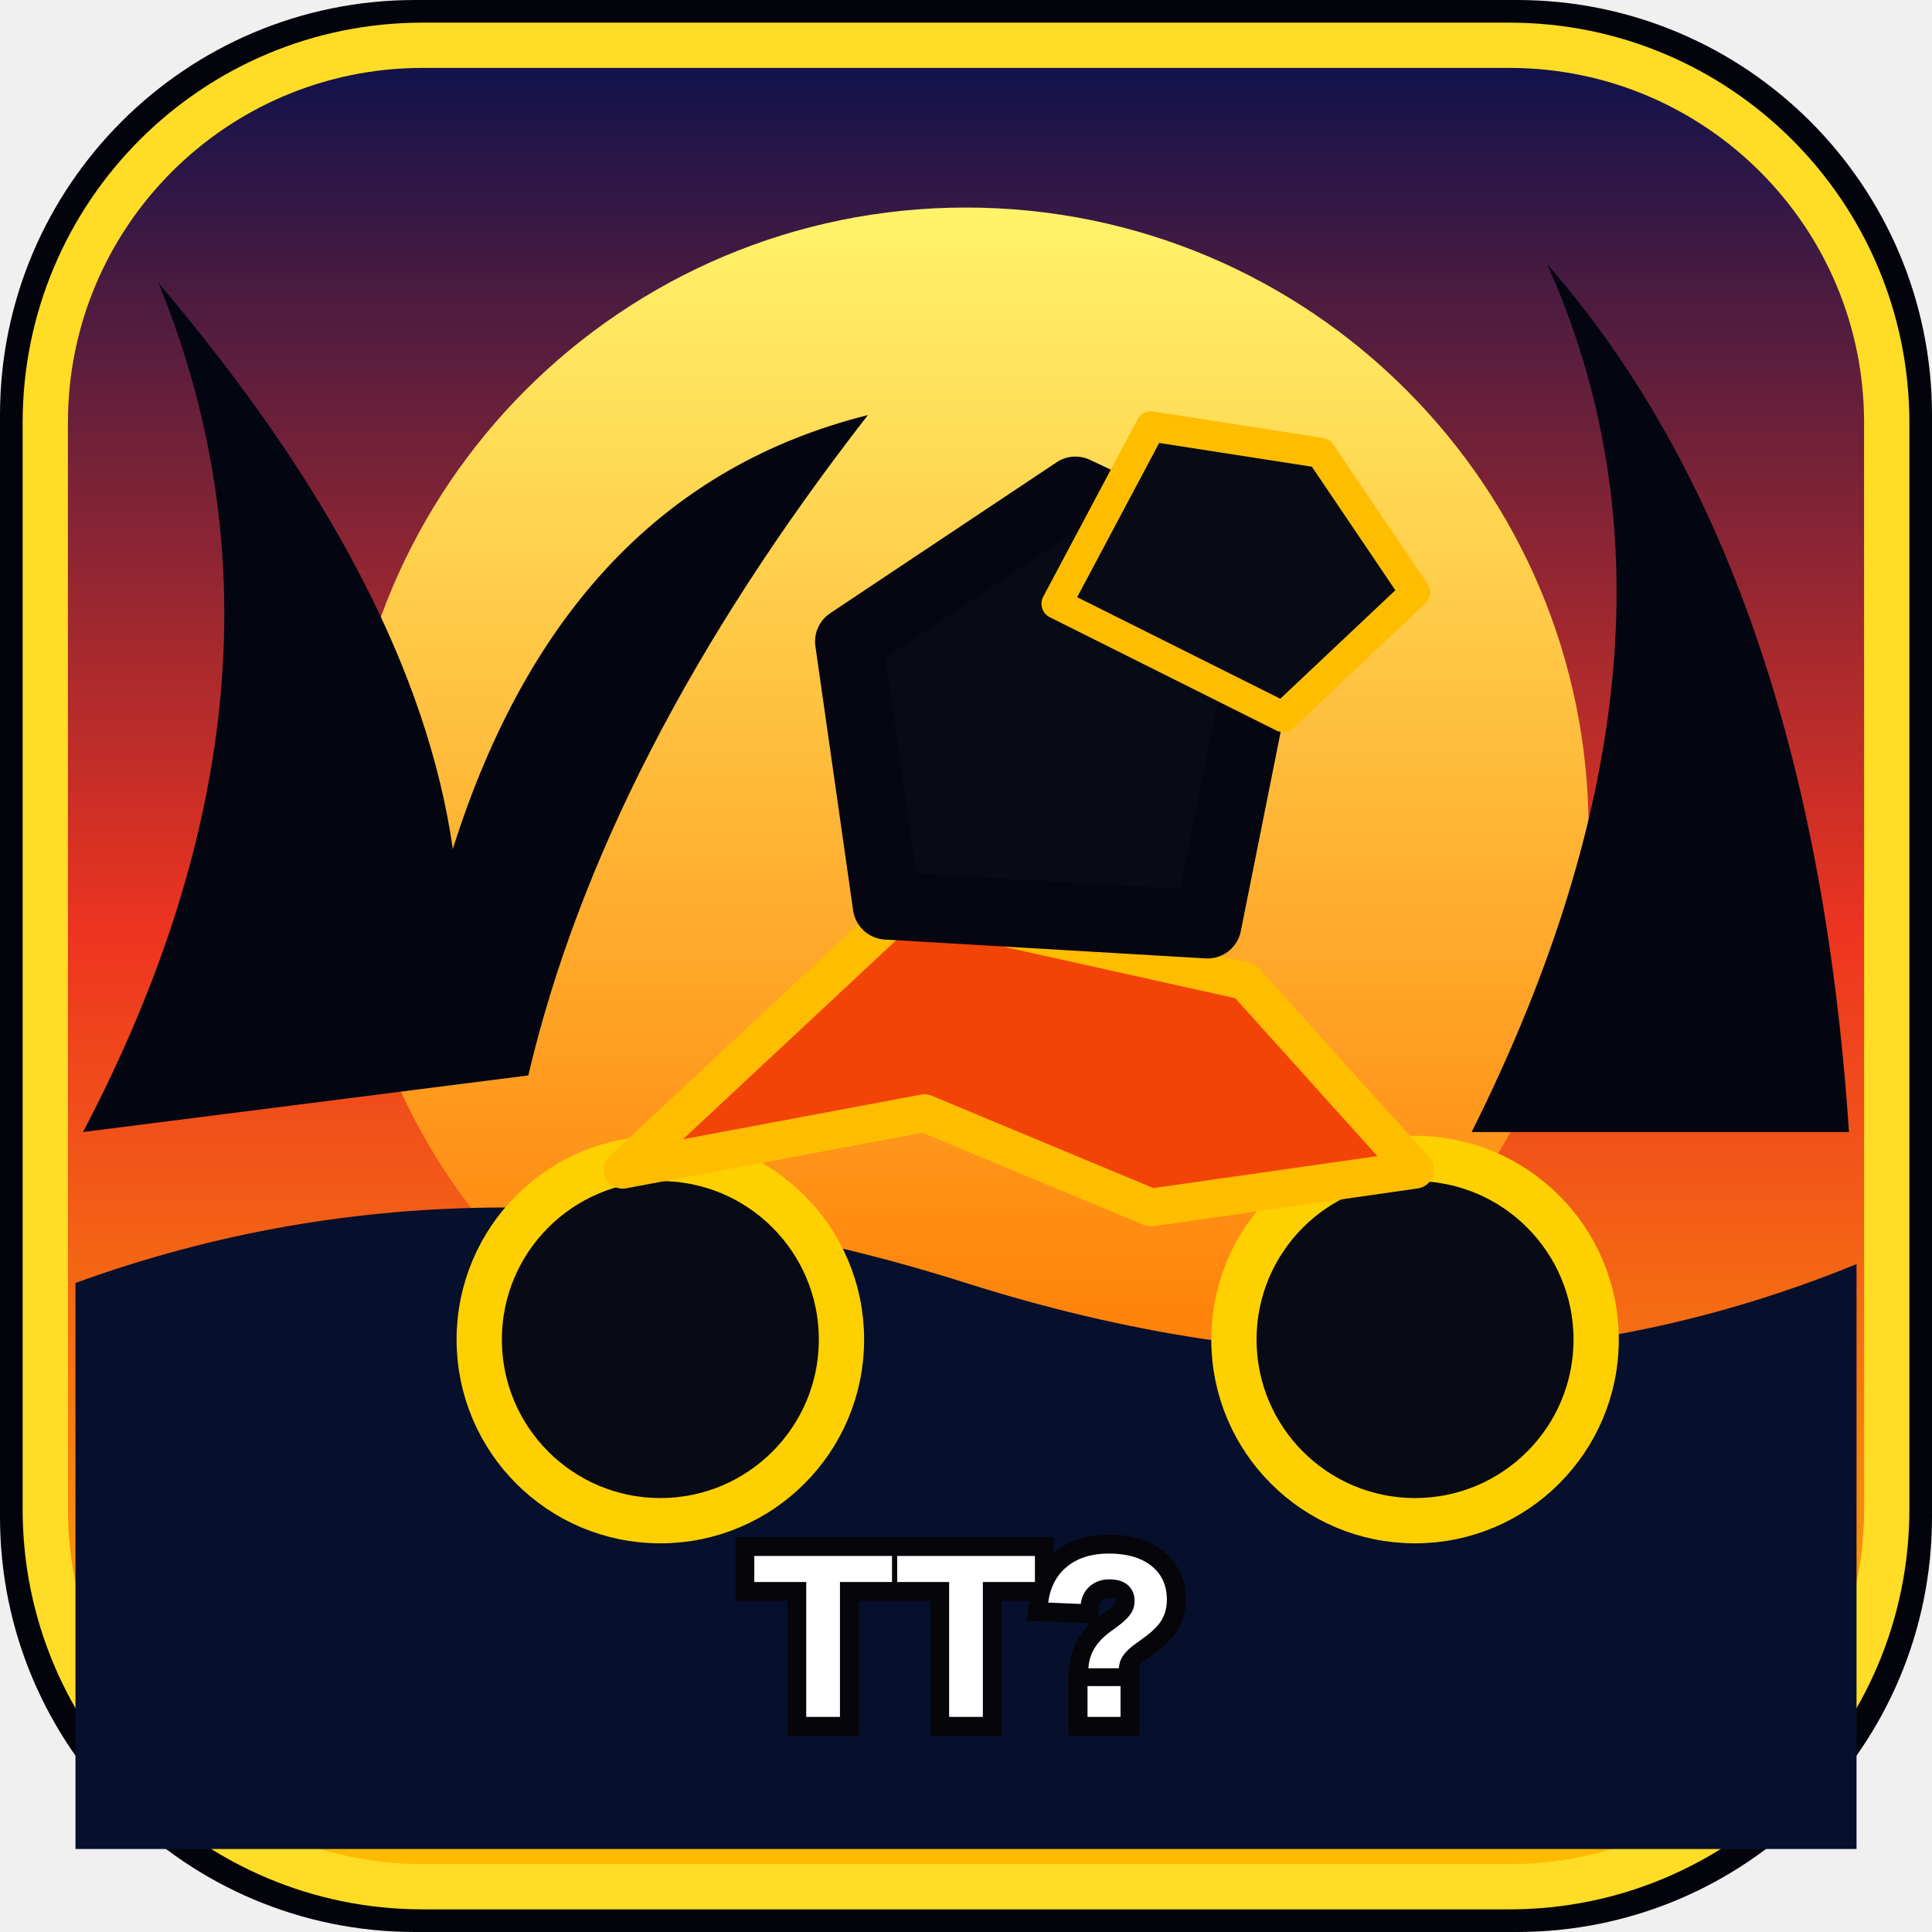
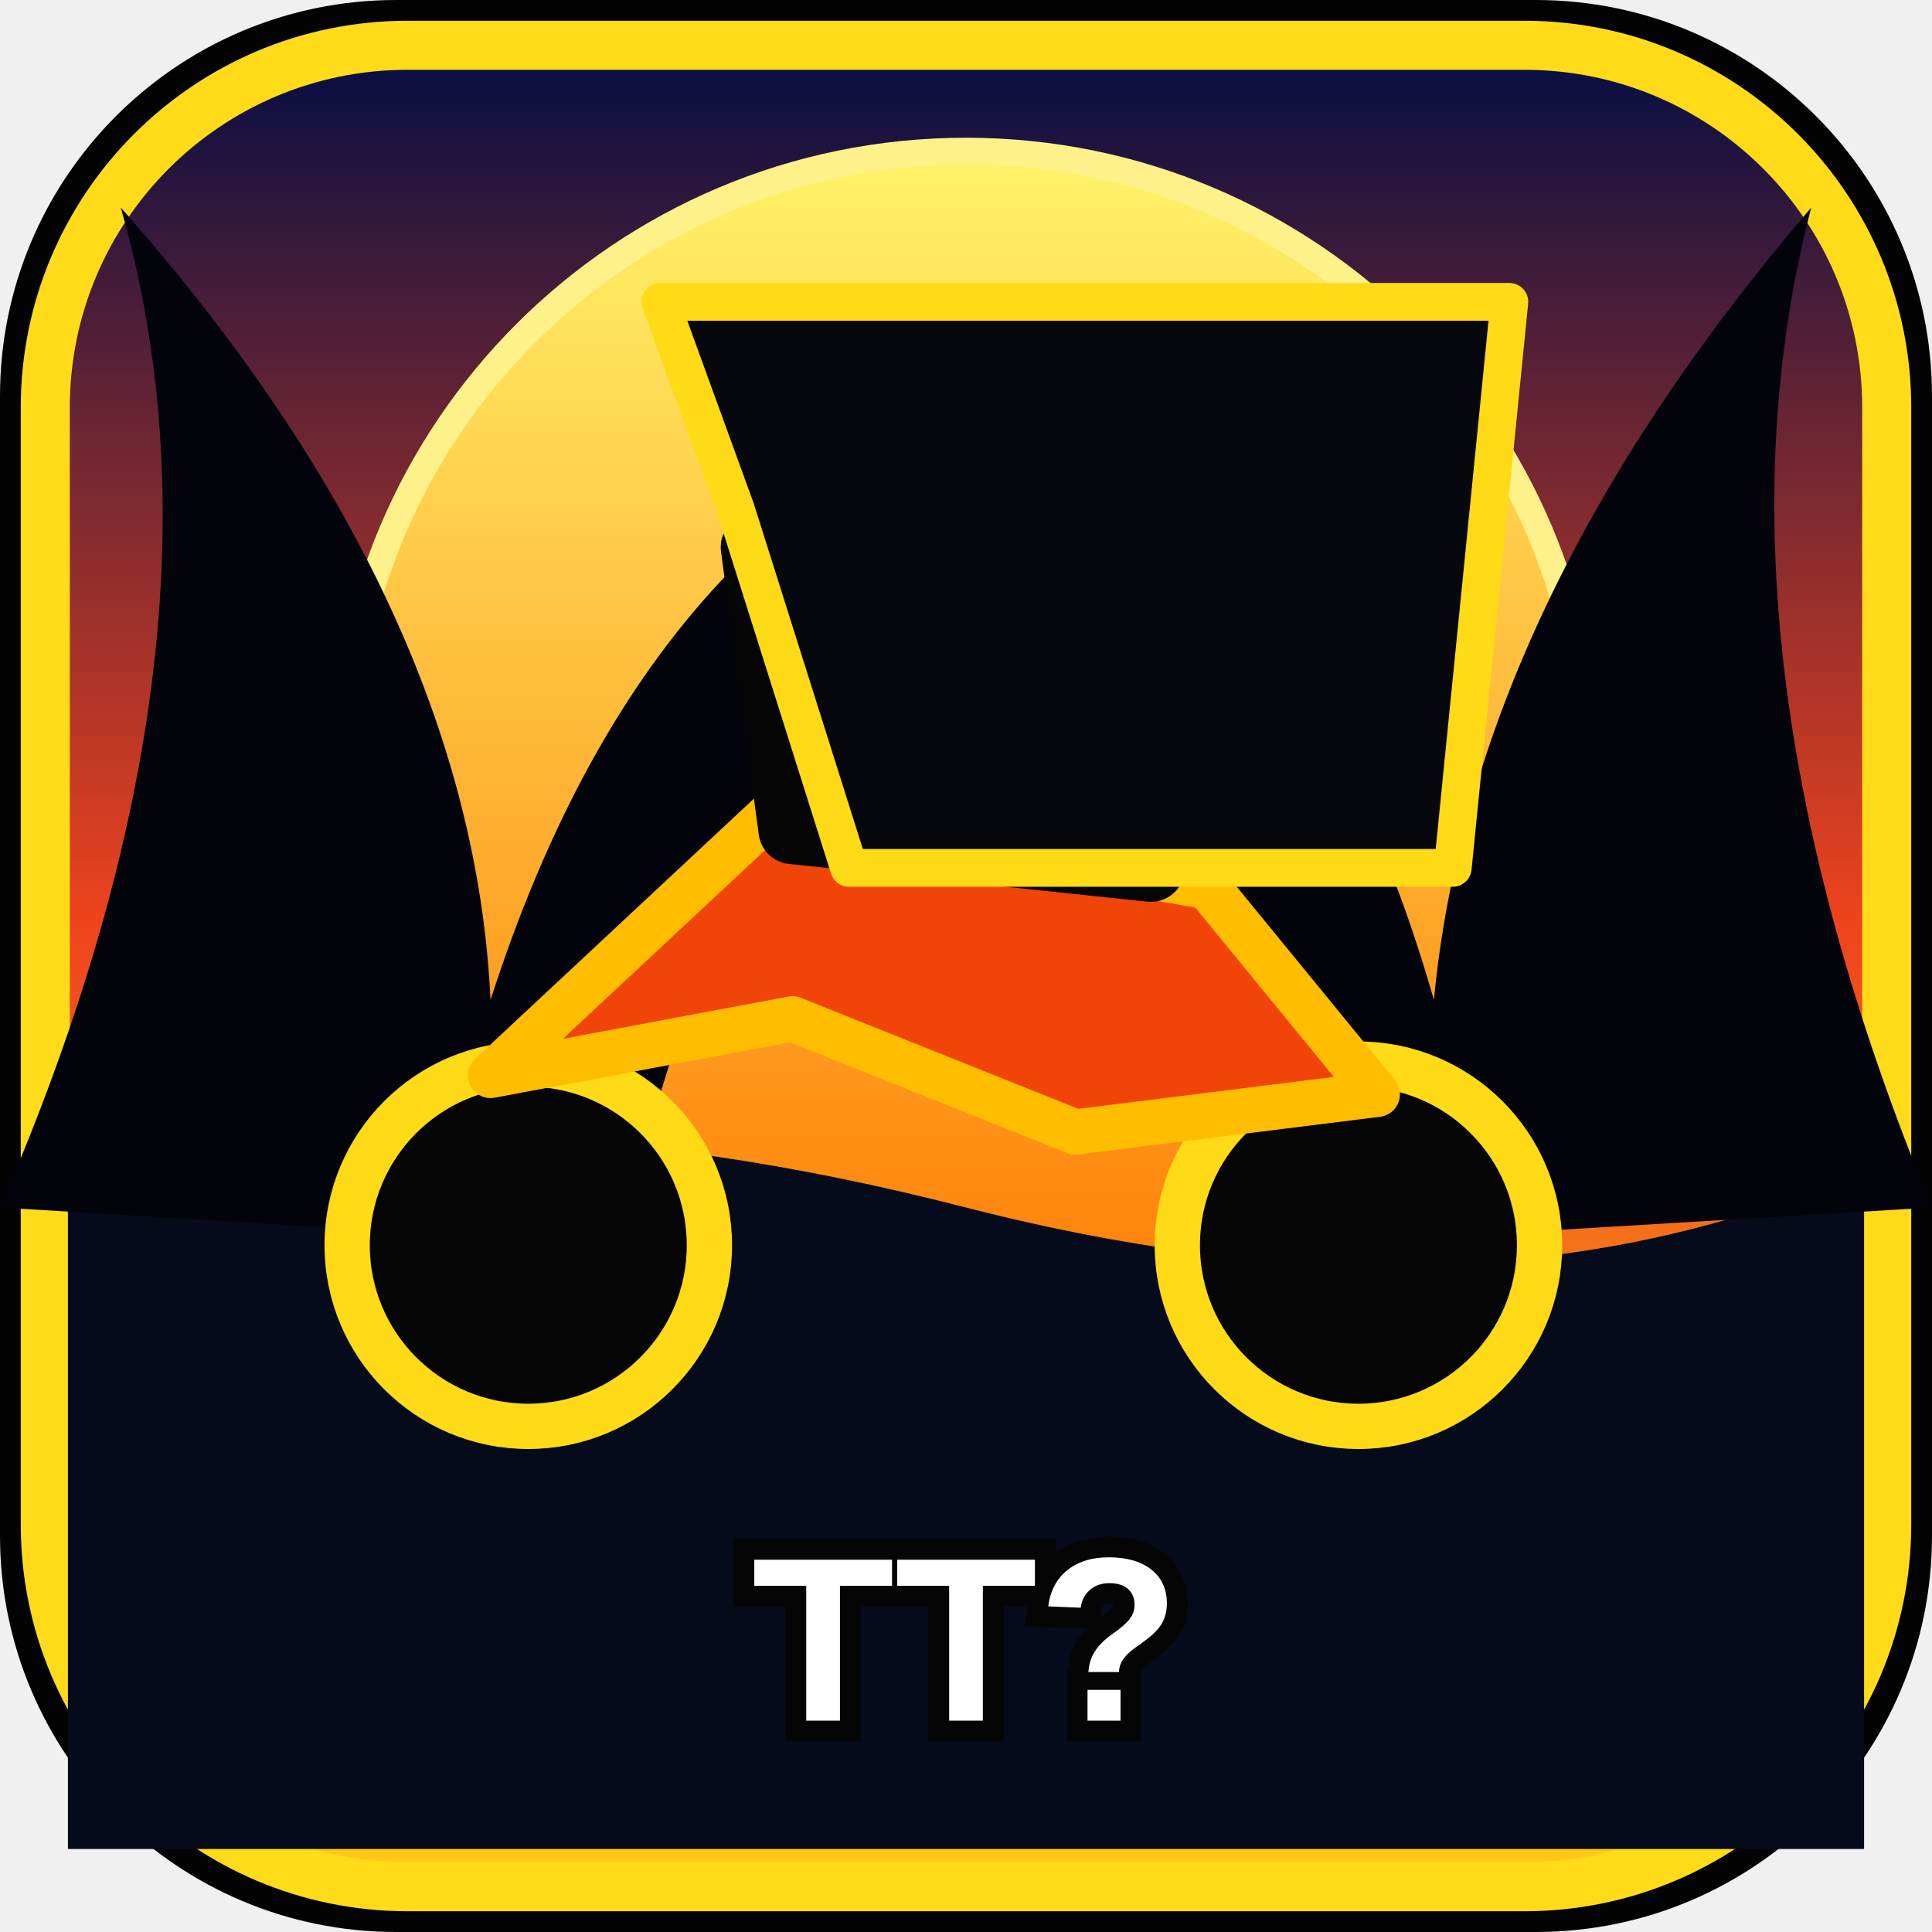
<svg xmlns="http://www.w3.org/2000/svg" viewBox="0 0 512 512">
  <defs>
-     <linearGradient id="s" x2="0" y2="1">
-       <stop stop-color="#10124c" />
-       <stop offset=".48" stop-color="#ed3420" />
-       <stop offset="1" stop-color="#ffbd00" />
+     <linearGradient id="sky" x2="0" y2="1">
+       <stop stop-color="#080e43" />
+       <stop offset=".48" stop-color="#f0441d" />
+       <stop offset="1" stop-color="#ffca16" />
    </linearGradient>
    <linearGradient id="g" x2="0" y2="1">
      <stop stop-color="#fff36a" />
      <stop offset="1" stop-color="#ff7600" />
    </linearGradient>
  </defs>
-   <rect width="512" height="512" rx="110" fill="#03040b" />
-   <rect x="12" y="12" width="488" height="488" rx="100" fill="url(#s)" stroke="#ffdc26" stroke-width="12" />
-   <circle cx="256" cy="220" r="165" fill="url(#g)" />
-   <path d="M20 340Q130 300 256 340T492 335V490H20Z" fill="#06102c" />
-   <g fill="#030611">
-     <path d="M22 300Q85 180 42 75Q110 155 120 225Q150 130 230 110Q160 200 140 285Z" />
-     <path d="M390 300Q455 170 410 70Q480 150 490 300Z" />
+   <rect width="512" height="512" rx="105" fill="#030303" />
+   <rect x="12" y="12" width="488" height="488" rx="96" fill="url(#sky)" stroke="#ffdb19" stroke-width="13" />
+   <circle cx="256" cy="205" r="165" fill="url(#g)" stroke="#fff18a" stroke-width="7" />
+   <path d="M18 315Q120 285 256 320T494 310V490H18Z" fill="#050b1a" />
+   <g fill="#03040b">
+     <path d="M0 320Q65 170 32 55Q125 160 130 265Q175 125 285 100Q190 205 165 330Z" />
+     <path d="M512 320Q450 170 480 55Q390 160 380 265Q340 125 230 100Q320 205 345 330Z" />
  </g>
-   <g transform="translate(100 95)" stroke="#050611" stroke-width="18" stroke-linejoin="round">
-     <circle cx="75" cy="260" r="48" fill="#080b15" stroke="#ffd000" stroke-width="12" />
-     <circle cx="275" cy="260" r="48" fill="#080b15" stroke="#ffd000" stroke-width="12" />
-     <path d="M65 215L140 145L230 165L275 215L205 225L145 200Z" fill="#f34408" stroke="#ffbd00" stroke-width="10" />
-     <path d="M135 145L125 75L185 35L238 60L220 150Z" fill="#080b16" />
-     <path d="M180 65L205 18L250 25L275 62L240 95Z" fill="#080b16" stroke="#ffbd00" stroke-width="8" />
+   <g transform="translate(75 75)" stroke="#050505" stroke-width="18" stroke-linejoin="round">
+     <circle cx="65" cy="255" r="48" fill="#050505" stroke="#ffda16" stroke-width="12" />
+     <circle cx="285" cy="255" r="48" fill="#050505" stroke="#ffda16" stroke-width="12" />
+     <path d="M55 210L130 140L245 160L290 215L210 225L135 195Z" fill="#f04408" stroke="#ffbd00" stroke-width="12" />
+     <path d="M135 145L125 70L190 25L245 60L230 155Z" fill="#080b15" />
+     <path d="M175 55L205 5L255 15L280 60L240 105Z" fill="#080b15" stroke="#ffda16" stroke-width="10" />
+     <path d="M120 60L100 5L325 5L310 155L150 155Z" fill="#07080d" stroke="#ffda16" stroke-width="10" />
  </g>
-   <text x="256" y="455" text-anchor="middle" font-family="Arial Black,Arial,sans-serif" font-size="62" font-weight="1000" fill="#fff" stroke="#05050a" stroke-width="10" paint-order="stroke">TT?</text>
+   <text x="256" y="456" text-anchor="middle" font-family="Arial Black,Arial,sans-serif" font-size="62" font-weight="1000" fill="#fff" stroke="#050505" stroke-width="11" paint-order="stroke">TT?</text>
</svg>
